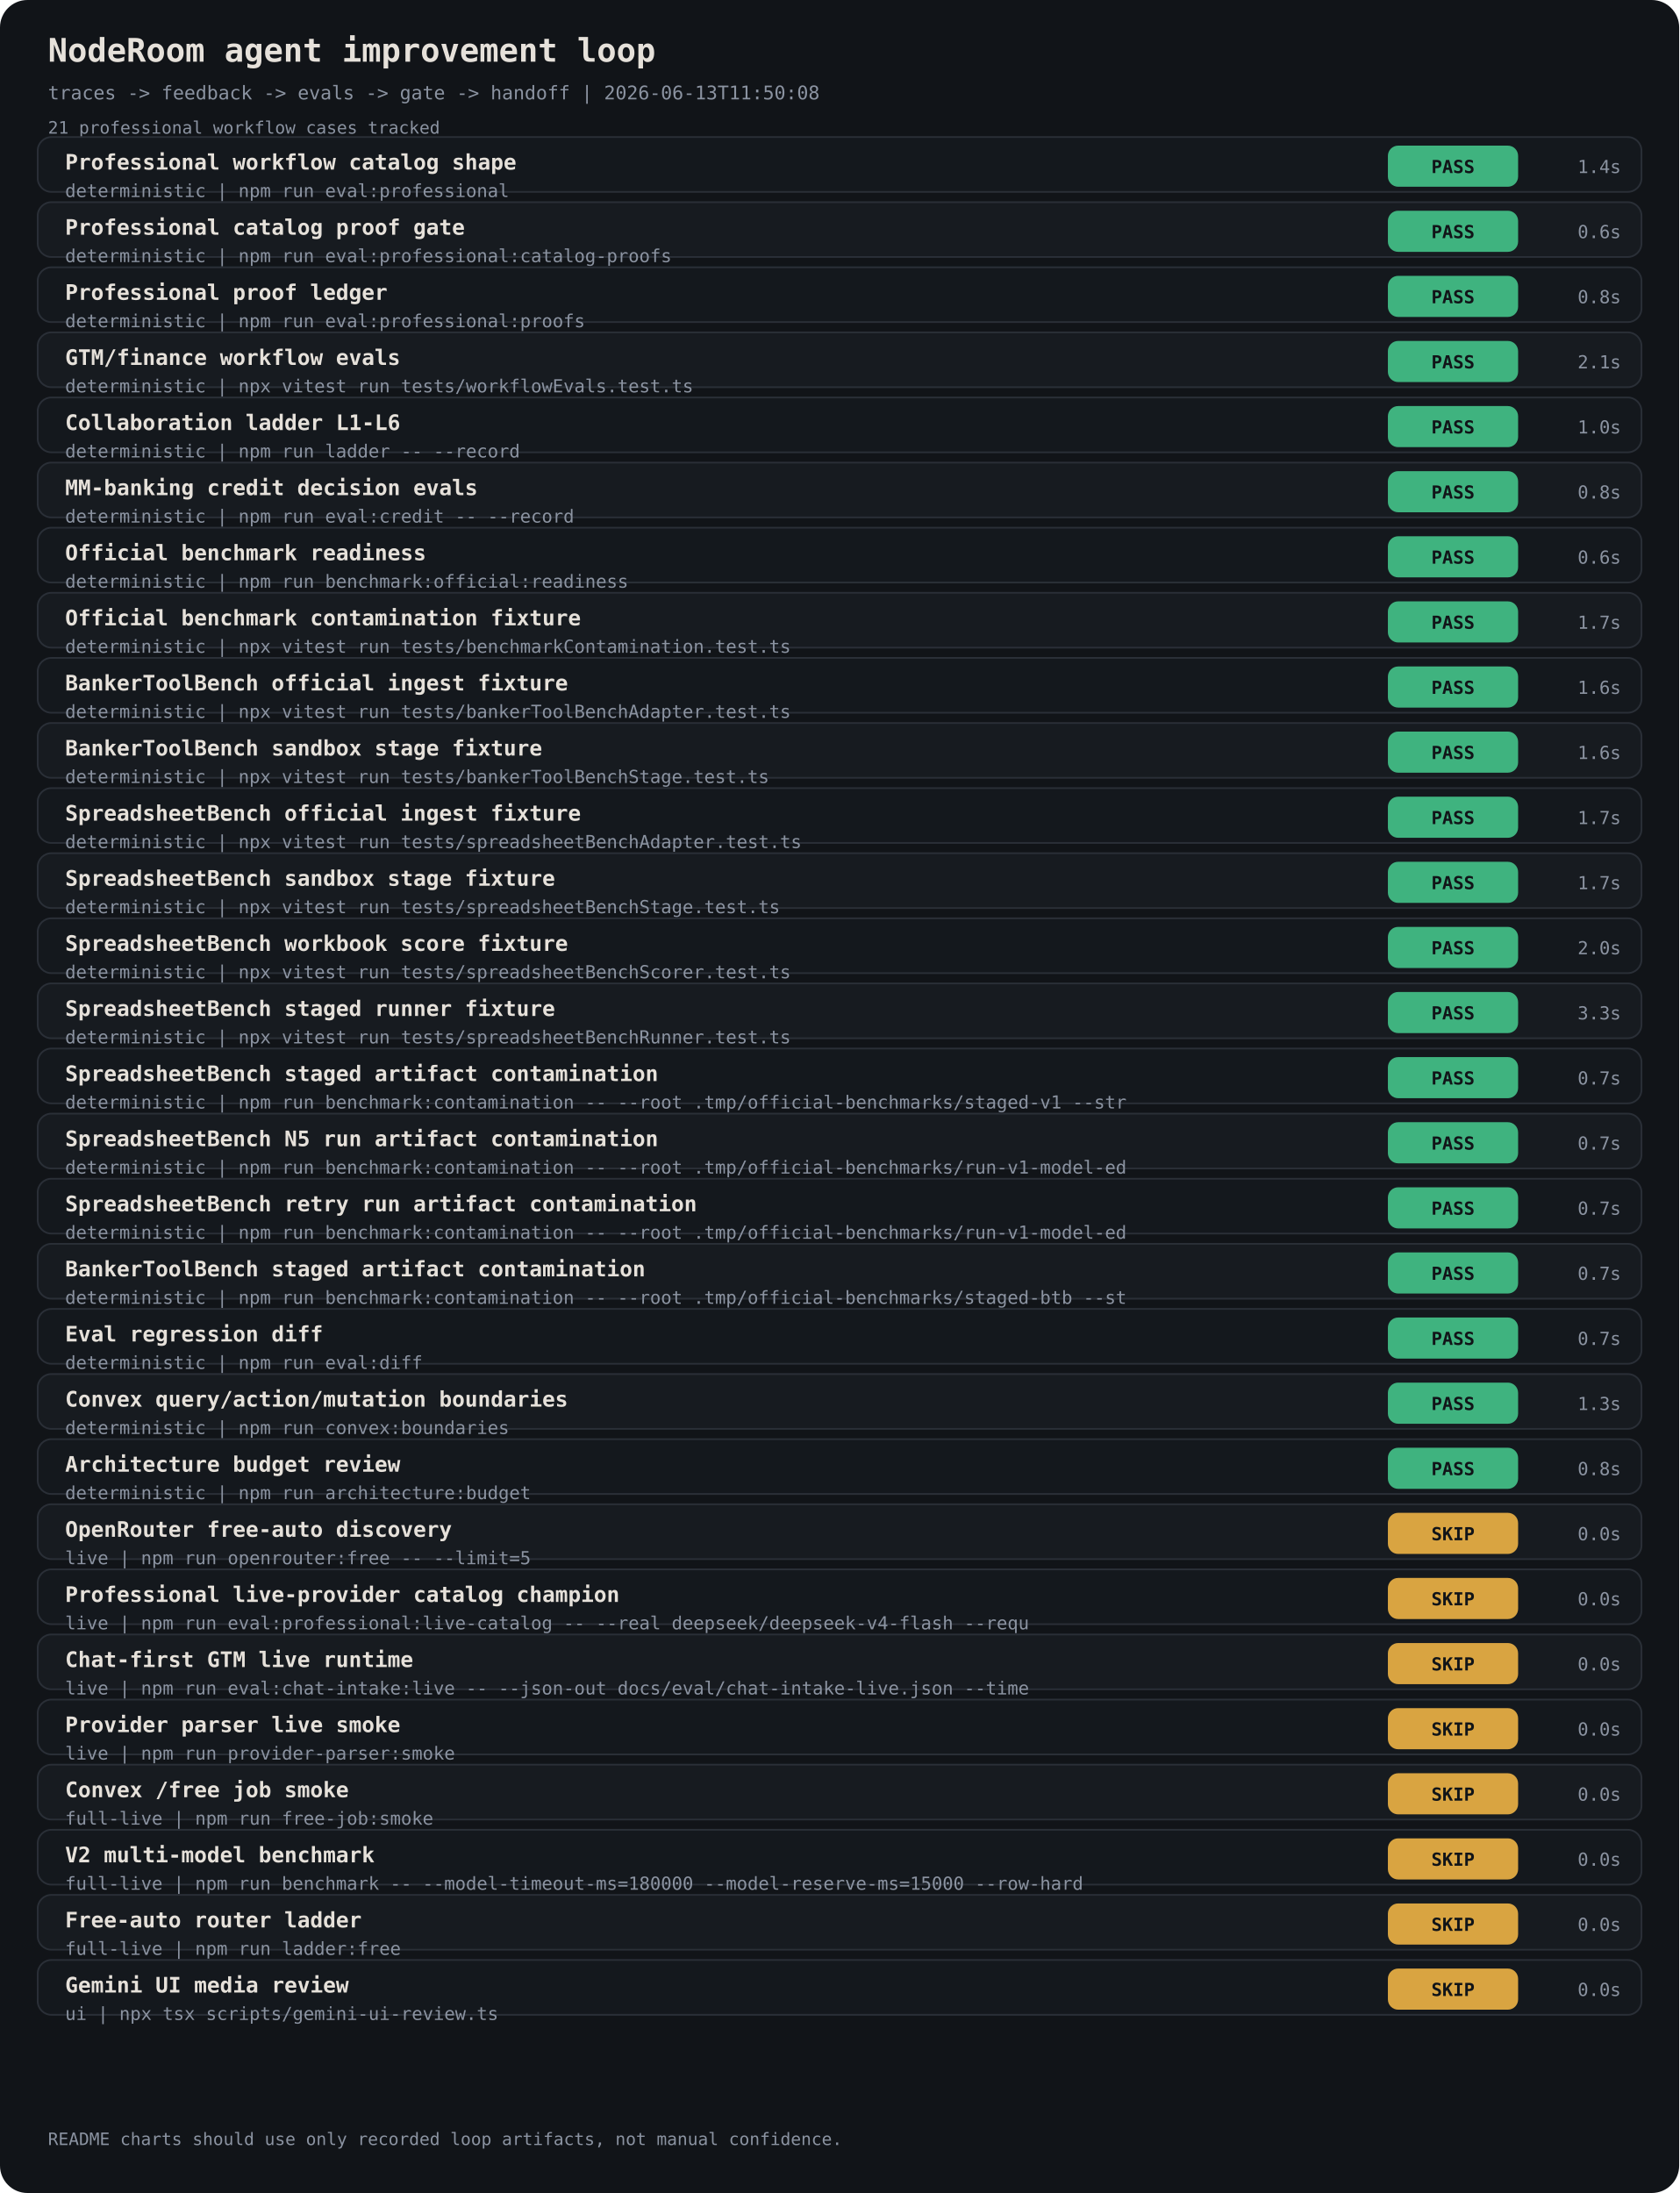
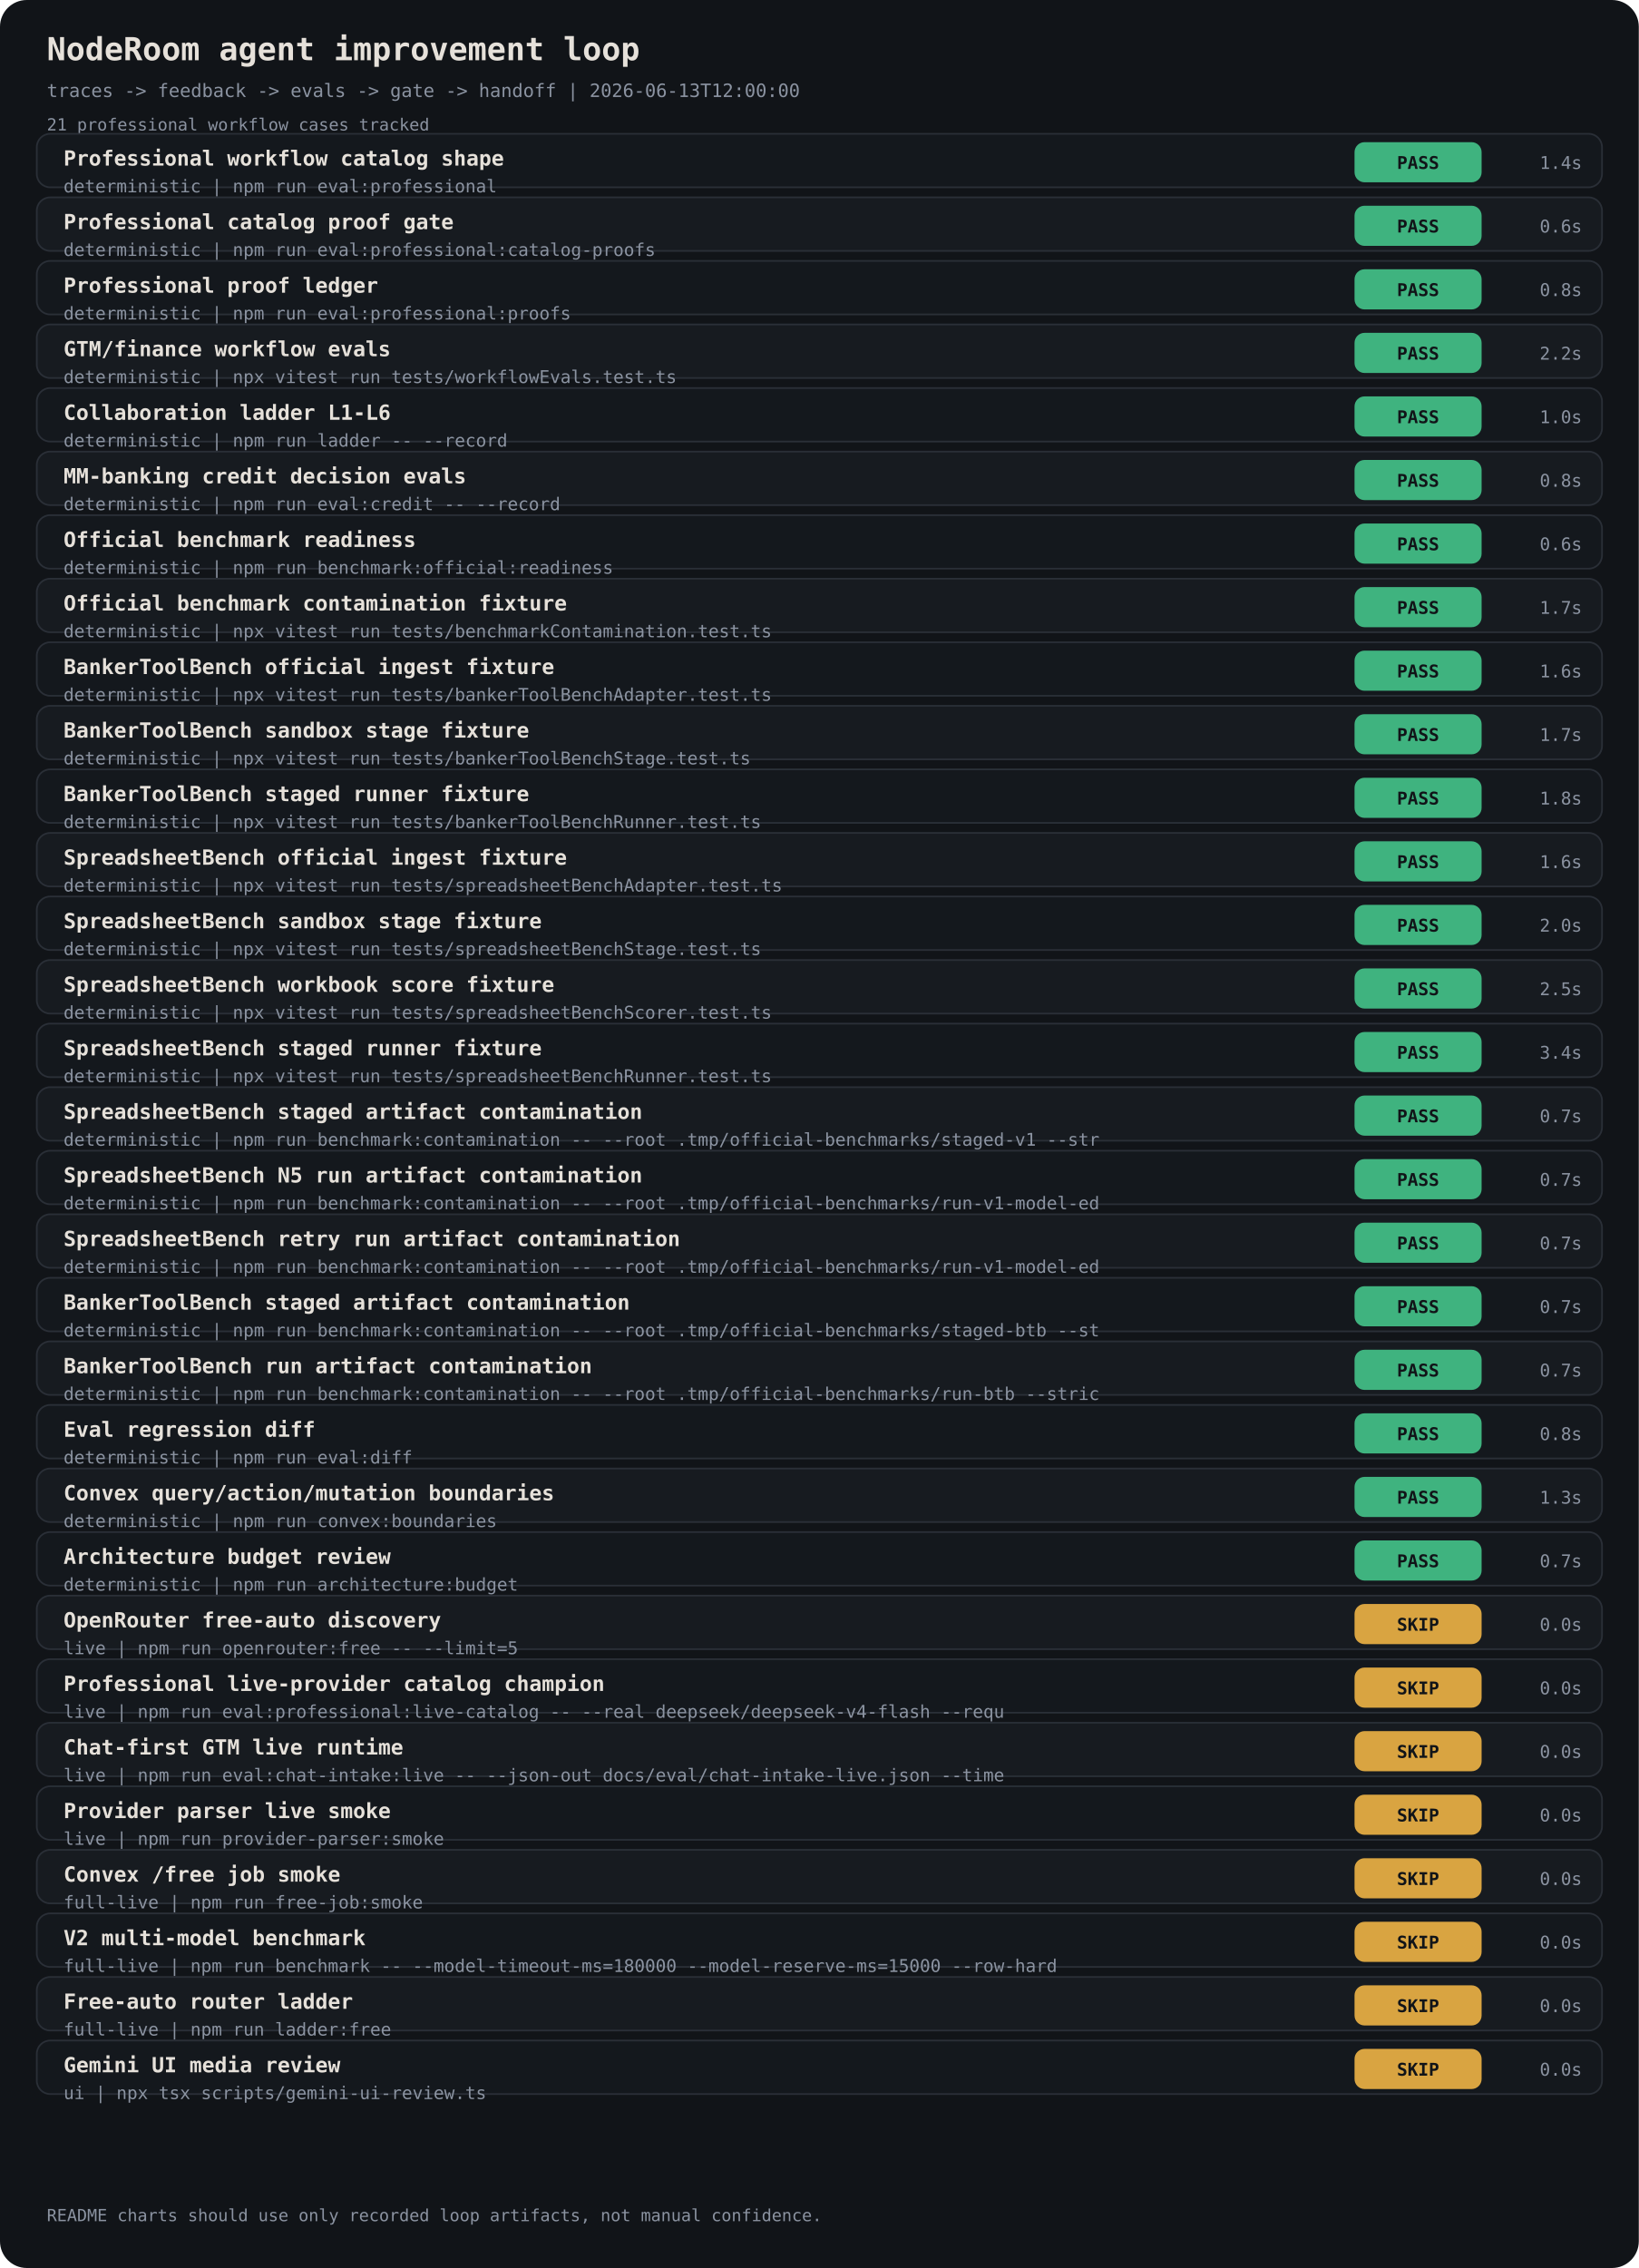
- <svg xmlns="http://www.w3.org/2000/svg" width="980" height="1280" viewBox="0 0 980 1280" font-family="ui-monospace, 'JetBrains Mono', monospace">
-   <rect width="980" height="1280" rx="16" fill="#111418" />
+ <svg xmlns="http://www.w3.org/2000/svg" width="980" height="1356" viewBox="0 0 980 1356" font-family="ui-monospace, 'JetBrains Mono', monospace">
+   <rect width="980" height="1356" rx="16" fill="#111418" />
  <text x="28" y="36" fill="#E6E1DA" font-size="19" font-weight="700">NodeRoom agent improvement loop</text>
-   <text x="28" y="58" fill="#8B93A1" font-size="11">traces -&gt; feedback -&gt; evals -&gt; gate -&gt; handoff | 2026-06-13T11:50:08</text>
+   <text x="28" y="58" fill="#8B93A1" font-size="11">traces -&gt; feedback -&gt; evals -&gt; gate -&gt; handoff | 2026-06-13T12:00:00</text>
  <text x="28" y="78" fill="#8B93A1" font-size="10">21 professional workflow cases tracked</text>
  <rect x="22" y="80" width="936" height="32" rx="8" fill="#14181D" stroke="#2A2F37" />
  <text x="38" y="99" fill="#E6E1DA" font-size="12.5" font-weight="700">Professional workflow catalog shape</text>
  <text x="38" y="115" fill="#8B93A1" font-size="10.5">deterministic | npm run eval:professional</text>
  <rect x="810" y="85" width="76" height="24" rx="6" fill="#3FB37F" />
  <text x="848" y="101" fill="#111418" font-size="10.5" text-anchor="middle" font-weight="800">PASS</text>
  <text x="946" y="101" fill="#8B93A1" font-size="10.5" text-anchor="end">1.4s</text>
  <rect x="22" y="118" width="936" height="32" rx="8" fill="#171B20" stroke="#2A2F37" />
  <text x="38" y="137" fill="#E6E1DA" font-size="12.5" font-weight="700">Professional catalog proof gate</text>
  <text x="38" y="153" fill="#8B93A1" font-size="10.5">deterministic | npm run eval:professional:catalog-proofs</text>
  <rect x="810" y="123" width="76" height="24" rx="6" fill="#3FB37F" />
  <text x="848" y="139" fill="#111418" font-size="10.5" text-anchor="middle" font-weight="800">PASS</text>
  <text x="946" y="139" fill="#8B93A1" font-size="10.5" text-anchor="end">0.6s</text>
  <rect x="22" y="156" width="936" height="32" rx="8" fill="#14181D" stroke="#2A2F37" />
  <text x="38" y="175" fill="#E6E1DA" font-size="12.5" font-weight="700">Professional proof ledger</text>
  <text x="38" y="191" fill="#8B93A1" font-size="10.5">deterministic | npm run eval:professional:proofs</text>
  <rect x="810" y="161" width="76" height="24" rx="6" fill="#3FB37F" />
  <text x="848" y="177" fill="#111418" font-size="10.5" text-anchor="middle" font-weight="800">PASS</text>
  <text x="946" y="177" fill="#8B93A1" font-size="10.5" text-anchor="end">0.8s</text>
  <rect x="22" y="194" width="936" height="32" rx="8" fill="#171B20" stroke="#2A2F37" />
  <text x="38" y="213" fill="#E6E1DA" font-size="12.5" font-weight="700">GTM/finance workflow evals</text>
  <text x="38" y="229" fill="#8B93A1" font-size="10.5">deterministic | npx vitest run tests/workflowEvals.test.ts</text>
  <rect x="810" y="199" width="76" height="24" rx="6" fill="#3FB37F" />
  <text x="848" y="215" fill="#111418" font-size="10.5" text-anchor="middle" font-weight="800">PASS</text>
-   <text x="946" y="215" fill="#8B93A1" font-size="10.5" text-anchor="end">2.1s</text>
+   <text x="946" y="215" fill="#8B93A1" font-size="10.5" text-anchor="end">2.2s</text>
  <rect x="22" y="232" width="936" height="32" rx="8" fill="#14181D" stroke="#2A2F37" />
  <text x="38" y="251" fill="#E6E1DA" font-size="12.5" font-weight="700">Collaboration ladder L1-L6</text>
  <text x="38" y="267" fill="#8B93A1" font-size="10.5">deterministic | npm run ladder -- --record</text>
  <rect x="810" y="237" width="76" height="24" rx="6" fill="#3FB37F" />
  <text x="848" y="253" fill="#111418" font-size="10.5" text-anchor="middle" font-weight="800">PASS</text>
  <text x="946" y="253" fill="#8B93A1" font-size="10.5" text-anchor="end">1.0s</text>
  <rect x="22" y="270" width="936" height="32" rx="8" fill="#171B20" stroke="#2A2F37" />
  <text x="38" y="289" fill="#E6E1DA" font-size="12.5" font-weight="700">MM-banking credit decision evals</text>
  <text x="38" y="305" fill="#8B93A1" font-size="10.5">deterministic | npm run eval:credit -- --record</text>
  <rect x="810" y="275" width="76" height="24" rx="6" fill="#3FB37F" />
  <text x="848" y="291" fill="#111418" font-size="10.5" text-anchor="middle" font-weight="800">PASS</text>
  <text x="946" y="291" fill="#8B93A1" font-size="10.5" text-anchor="end">0.8s</text>
  <rect x="22" y="308" width="936" height="32" rx="8" fill="#14181D" stroke="#2A2F37" />
  <text x="38" y="327" fill="#E6E1DA" font-size="12.5" font-weight="700">Official benchmark readiness</text>
  <text x="38" y="343" fill="#8B93A1" font-size="10.5">deterministic | npm run benchmark:official:readiness</text>
  <rect x="810" y="313" width="76" height="24" rx="6" fill="#3FB37F" />
  <text x="848" y="329" fill="#111418" font-size="10.5" text-anchor="middle" font-weight="800">PASS</text>
  <text x="946" y="329" fill="#8B93A1" font-size="10.5" text-anchor="end">0.6s</text>
  <rect x="22" y="346" width="936" height="32" rx="8" fill="#171B20" stroke="#2A2F37" />
  <text x="38" y="365" fill="#E6E1DA" font-size="12.5" font-weight="700">Official benchmark contamination fixture</text>
  <text x="38" y="381" fill="#8B93A1" font-size="10.5">deterministic | npx vitest run tests/benchmarkContamination.test.ts</text>
  <rect x="810" y="351" width="76" height="24" rx="6" fill="#3FB37F" />
  <text x="848" y="367" fill="#111418" font-size="10.5" text-anchor="middle" font-weight="800">PASS</text>
  <text x="946" y="367" fill="#8B93A1" font-size="10.5" text-anchor="end">1.7s</text>
  <rect x="22" y="384" width="936" height="32" rx="8" fill="#14181D" stroke="#2A2F37" />
  <text x="38" y="403" fill="#E6E1DA" font-size="12.5" font-weight="700">BankerToolBench official ingest fixture</text>
  <text x="38" y="419" fill="#8B93A1" font-size="10.5">deterministic | npx vitest run tests/bankerToolBenchAdapter.test.ts</text>
  <rect x="810" y="389" width="76" height="24" rx="6" fill="#3FB37F" />
  <text x="848" y="405" fill="#111418" font-size="10.5" text-anchor="middle" font-weight="800">PASS</text>
  <text x="946" y="405" fill="#8B93A1" font-size="10.5" text-anchor="end">1.6s</text>
  <rect x="22" y="422" width="936" height="32" rx="8" fill="#171B20" stroke="#2A2F37" />
  <text x="38" y="441" fill="#E6E1DA" font-size="12.5" font-weight="700">BankerToolBench sandbox stage fixture</text>
  <text x="38" y="457" fill="#8B93A1" font-size="10.5">deterministic | npx vitest run tests/bankerToolBenchStage.test.ts</text>
  <rect x="810" y="427" width="76" height="24" rx="6" fill="#3FB37F" />
  <text x="848" y="443" fill="#111418" font-size="10.5" text-anchor="middle" font-weight="800">PASS</text>
-   <text x="946" y="443" fill="#8B93A1" font-size="10.5" text-anchor="end">1.6s</text>
+   <text x="946" y="443" fill="#8B93A1" font-size="10.5" text-anchor="end">1.7s</text>
  <rect x="22" y="460" width="936" height="32" rx="8" fill="#14181D" stroke="#2A2F37" />
-   <text x="38" y="479" fill="#E6E1DA" font-size="12.5" font-weight="700">SpreadsheetBench official ingest fixture</text>
-   <text x="38" y="495" fill="#8B93A1" font-size="10.5">deterministic | npx vitest run tests/spreadsheetBenchAdapter.test.ts</text>
+   <text x="38" y="479" fill="#E6E1DA" font-size="12.5" font-weight="700">BankerToolBench staged runner fixture</text>
+   <text x="38" y="495" fill="#8B93A1" font-size="10.5">deterministic | npx vitest run tests/bankerToolBenchRunner.test.ts</text>
  <rect x="810" y="465" width="76" height="24" rx="6" fill="#3FB37F" />
  <text x="848" y="481" fill="#111418" font-size="10.5" text-anchor="middle" font-weight="800">PASS</text>
-   <text x="946" y="481" fill="#8B93A1" font-size="10.5" text-anchor="end">1.7s</text>
+   <text x="946" y="481" fill="#8B93A1" font-size="10.5" text-anchor="end">1.8s</text>
  <rect x="22" y="498" width="936" height="32" rx="8" fill="#171B20" stroke="#2A2F37" />
-   <text x="38" y="517" fill="#E6E1DA" font-size="12.5" font-weight="700">SpreadsheetBench sandbox stage fixture</text>
-   <text x="38" y="533" fill="#8B93A1" font-size="10.5">deterministic | npx vitest run tests/spreadsheetBenchStage.test.ts</text>
+   <text x="38" y="517" fill="#E6E1DA" font-size="12.5" font-weight="700">SpreadsheetBench official ingest fixture</text>
+   <text x="38" y="533" fill="#8B93A1" font-size="10.5">deterministic | npx vitest run tests/spreadsheetBenchAdapter.test.ts</text>
  <rect x="810" y="503" width="76" height="24" rx="6" fill="#3FB37F" />
  <text x="848" y="519" fill="#111418" font-size="10.5" text-anchor="middle" font-weight="800">PASS</text>
-   <text x="946" y="519" fill="#8B93A1" font-size="10.5" text-anchor="end">1.7s</text>
+   <text x="946" y="519" fill="#8B93A1" font-size="10.5" text-anchor="end">1.6s</text>
  <rect x="22" y="536" width="936" height="32" rx="8" fill="#14181D" stroke="#2A2F37" />
-   <text x="38" y="555" fill="#E6E1DA" font-size="12.5" font-weight="700">SpreadsheetBench workbook score fixture</text>
-   <text x="38" y="571" fill="#8B93A1" font-size="10.5">deterministic | npx vitest run tests/spreadsheetBenchScorer.test.ts</text>
+   <text x="38" y="555" fill="#E6E1DA" font-size="12.5" font-weight="700">SpreadsheetBench sandbox stage fixture</text>
+   <text x="38" y="571" fill="#8B93A1" font-size="10.5">deterministic | npx vitest run tests/spreadsheetBenchStage.test.ts</text>
  <rect x="810" y="541" width="76" height="24" rx="6" fill="#3FB37F" />
  <text x="848" y="557" fill="#111418" font-size="10.5" text-anchor="middle" font-weight="800">PASS</text>
  <text x="946" y="557" fill="#8B93A1" font-size="10.5" text-anchor="end">2.0s</text>
  <rect x="22" y="574" width="936" height="32" rx="8" fill="#171B20" stroke="#2A2F37" />
-   <text x="38" y="593" fill="#E6E1DA" font-size="12.5" font-weight="700">SpreadsheetBench staged runner fixture</text>
-   <text x="38" y="609" fill="#8B93A1" font-size="10.5">deterministic | npx vitest run tests/spreadsheetBenchRunner.test.ts</text>
+   <text x="38" y="593" fill="#E6E1DA" font-size="12.5" font-weight="700">SpreadsheetBench workbook score fixture</text>
+   <text x="38" y="609" fill="#8B93A1" font-size="10.5">deterministic | npx vitest run tests/spreadsheetBenchScorer.test.ts</text>
  <rect x="810" y="579" width="76" height="24" rx="6" fill="#3FB37F" />
  <text x="848" y="595" fill="#111418" font-size="10.5" text-anchor="middle" font-weight="800">PASS</text>
-   <text x="946" y="595" fill="#8B93A1" font-size="10.5" text-anchor="end">3.3s</text>
+   <text x="946" y="595" fill="#8B93A1" font-size="10.5" text-anchor="end">2.5s</text>
  <rect x="22" y="612" width="936" height="32" rx="8" fill="#14181D" stroke="#2A2F37" />
-   <text x="38" y="631" fill="#E6E1DA" font-size="12.5" font-weight="700">SpreadsheetBench staged artifact contamination</text>
-   <text x="38" y="647" fill="#8B93A1" font-size="10.5">deterministic | npm run benchmark:contamination -- --root .tmp/official-benchmarks/staged-v1 --str</text>
+   <text x="38" y="631" fill="#E6E1DA" font-size="12.5" font-weight="700">SpreadsheetBench staged runner fixture</text>
+   <text x="38" y="647" fill="#8B93A1" font-size="10.5">deterministic | npx vitest run tests/spreadsheetBenchRunner.test.ts</text>
  <rect x="810" y="617" width="76" height="24" rx="6" fill="#3FB37F" />
  <text x="848" y="633" fill="#111418" font-size="10.5" text-anchor="middle" font-weight="800">PASS</text>
-   <text x="946" y="633" fill="#8B93A1" font-size="10.5" text-anchor="end">0.7s</text>
+   <text x="946" y="633" fill="#8B93A1" font-size="10.5" text-anchor="end">3.4s</text>
  <rect x="22" y="650" width="936" height="32" rx="8" fill="#171B20" stroke="#2A2F37" />
-   <text x="38" y="669" fill="#E6E1DA" font-size="12.5" font-weight="700">SpreadsheetBench N5 run artifact contamination</text>
-   <text x="38" y="685" fill="#8B93A1" font-size="10.5">deterministic | npm run benchmark:contamination -- --root .tmp/official-benchmarks/run-v1-model-ed</text>
+   <text x="38" y="669" fill="#E6E1DA" font-size="12.5" font-weight="700">SpreadsheetBench staged artifact contamination</text>
+   <text x="38" y="685" fill="#8B93A1" font-size="10.5">deterministic | npm run benchmark:contamination -- --root .tmp/official-benchmarks/staged-v1 --str</text>
  <rect x="810" y="655" width="76" height="24" rx="6" fill="#3FB37F" />
  <text x="848" y="671" fill="#111418" font-size="10.5" text-anchor="middle" font-weight="800">PASS</text>
  <text x="946" y="671" fill="#8B93A1" font-size="10.5" text-anchor="end">0.7s</text>
  <rect x="22" y="688" width="936" height="32" rx="8" fill="#14181D" stroke="#2A2F37" />
-   <text x="38" y="707" fill="#E6E1DA" font-size="12.5" font-weight="700">SpreadsheetBench retry run artifact contamination</text>
+   <text x="38" y="707" fill="#E6E1DA" font-size="12.5" font-weight="700">SpreadsheetBench N5 run artifact contamination</text>
  <text x="38" y="723" fill="#8B93A1" font-size="10.5">deterministic | npm run benchmark:contamination -- --root .tmp/official-benchmarks/run-v1-model-ed</text>
  <rect x="810" y="693" width="76" height="24" rx="6" fill="#3FB37F" />
  <text x="848" y="709" fill="#111418" font-size="10.5" text-anchor="middle" font-weight="800">PASS</text>
  <text x="946" y="709" fill="#8B93A1" font-size="10.5" text-anchor="end">0.7s</text>
  <rect x="22" y="726" width="936" height="32" rx="8" fill="#171B20" stroke="#2A2F37" />
-   <text x="38" y="745" fill="#E6E1DA" font-size="12.5" font-weight="700">BankerToolBench staged artifact contamination</text>
-   <text x="38" y="761" fill="#8B93A1" font-size="10.5">deterministic | npm run benchmark:contamination -- --root .tmp/official-benchmarks/staged-btb --st</text>
+   <text x="38" y="745" fill="#E6E1DA" font-size="12.5" font-weight="700">SpreadsheetBench retry run artifact contamination</text>
+   <text x="38" y="761" fill="#8B93A1" font-size="10.5">deterministic | npm run benchmark:contamination -- --root .tmp/official-benchmarks/run-v1-model-ed</text>
  <rect x="810" y="731" width="76" height="24" rx="6" fill="#3FB37F" />
  <text x="848" y="747" fill="#111418" font-size="10.5" text-anchor="middle" font-weight="800">PASS</text>
  <text x="946" y="747" fill="#8B93A1" font-size="10.5" text-anchor="end">0.7s</text>
  <rect x="22" y="764" width="936" height="32" rx="8" fill="#14181D" stroke="#2A2F37" />
-   <text x="38" y="783" fill="#E6E1DA" font-size="12.5" font-weight="700">Eval regression diff</text>
-   <text x="38" y="799" fill="#8B93A1" font-size="10.5">deterministic | npm run eval:diff</text>
+   <text x="38" y="783" fill="#E6E1DA" font-size="12.5" font-weight="700">BankerToolBench staged artifact contamination</text>
+   <text x="38" y="799" fill="#8B93A1" font-size="10.5">deterministic | npm run benchmark:contamination -- --root .tmp/official-benchmarks/staged-btb --st</text>
  <rect x="810" y="769" width="76" height="24" rx="6" fill="#3FB37F" />
  <text x="848" y="785" fill="#111418" font-size="10.5" text-anchor="middle" font-weight="800">PASS</text>
  <text x="946" y="785" fill="#8B93A1" font-size="10.5" text-anchor="end">0.7s</text>
  <rect x="22" y="802" width="936" height="32" rx="8" fill="#171B20" stroke="#2A2F37" />
-   <text x="38" y="821" fill="#E6E1DA" font-size="12.5" font-weight="700">Convex query/action/mutation boundaries</text>
-   <text x="38" y="837" fill="#8B93A1" font-size="10.5">deterministic | npm run convex:boundaries</text>
+   <text x="38" y="821" fill="#E6E1DA" font-size="12.5" font-weight="700">BankerToolBench run artifact contamination</text>
+   <text x="38" y="837" fill="#8B93A1" font-size="10.5">deterministic | npm run benchmark:contamination -- --root .tmp/official-benchmarks/run-btb --stric</text>
  <rect x="810" y="807" width="76" height="24" rx="6" fill="#3FB37F" />
  <text x="848" y="823" fill="#111418" font-size="10.5" text-anchor="middle" font-weight="800">PASS</text>
-   <text x="946" y="823" fill="#8B93A1" font-size="10.5" text-anchor="end">1.3s</text>
+   <text x="946" y="823" fill="#8B93A1" font-size="10.5" text-anchor="end">0.7s</text>
  <rect x="22" y="840" width="936" height="32" rx="8" fill="#14181D" stroke="#2A2F37" />
-   <text x="38" y="859" fill="#E6E1DA" font-size="12.5" font-weight="700">Architecture budget review</text>
-   <text x="38" y="875" fill="#8B93A1" font-size="10.5">deterministic | npm run architecture:budget</text>
+   <text x="38" y="859" fill="#E6E1DA" font-size="12.5" font-weight="700">Eval regression diff</text>
+   <text x="38" y="875" fill="#8B93A1" font-size="10.5">deterministic | npm run eval:diff</text>
  <rect x="810" y="845" width="76" height="24" rx="6" fill="#3FB37F" />
  <text x="848" y="861" fill="#111418" font-size="10.5" text-anchor="middle" font-weight="800">PASS</text>
  <text x="946" y="861" fill="#8B93A1" font-size="10.5" text-anchor="end">0.8s</text>
  <rect x="22" y="878" width="936" height="32" rx="8" fill="#171B20" stroke="#2A2F37" />
-   <text x="38" y="897" fill="#E6E1DA" font-size="12.5" font-weight="700">OpenRouter free-auto discovery</text>
-   <text x="38" y="913" fill="#8B93A1" font-size="10.5">live | npm run openrouter:free -- --limit=5</text>
-   <rect x="810" y="883" width="76" height="24" rx="6" fill="#D9A441" />
-   <text x="848" y="899" fill="#111418" font-size="10.5" text-anchor="middle" font-weight="800">SKIP</text>
-   <text x="946" y="899" fill="#8B93A1" font-size="10.5" text-anchor="end">0.0s</text>
+   <text x="38" y="897" fill="#E6E1DA" font-size="12.5" font-weight="700">Convex query/action/mutation boundaries</text>
+   <text x="38" y="913" fill="#8B93A1" font-size="10.5">deterministic | npm run convex:boundaries</text>
+   <rect x="810" y="883" width="76" height="24" rx="6" fill="#3FB37F" />
+   <text x="848" y="899" fill="#111418" font-size="10.5" text-anchor="middle" font-weight="800">PASS</text>
+   <text x="946" y="899" fill="#8B93A1" font-size="10.5" text-anchor="end">1.3s</text>
  <rect x="22" y="916" width="936" height="32" rx="8" fill="#14181D" stroke="#2A2F37" />
-   <text x="38" y="935" fill="#E6E1DA" font-size="12.5" font-weight="700">Professional live-provider catalog champion</text>
-   <text x="38" y="951" fill="#8B93A1" font-size="10.5">live | npm run eval:professional:live-catalog -- --real deepseek/deepseek-v4-flash --requ</text>
-   <rect x="810" y="921" width="76" height="24" rx="6" fill="#D9A441" />
-   <text x="848" y="937" fill="#111418" font-size="10.5" text-anchor="middle" font-weight="800">SKIP</text>
-   <text x="946" y="937" fill="#8B93A1" font-size="10.5" text-anchor="end">0.0s</text>
+   <text x="38" y="935" fill="#E6E1DA" font-size="12.5" font-weight="700">Architecture budget review</text>
+   <text x="38" y="951" fill="#8B93A1" font-size="10.5">deterministic | npm run architecture:budget</text>
+   <rect x="810" y="921" width="76" height="24" rx="6" fill="#3FB37F" />
+   <text x="848" y="937" fill="#111418" font-size="10.5" text-anchor="middle" font-weight="800">PASS</text>
+   <text x="946" y="937" fill="#8B93A1" font-size="10.5" text-anchor="end">0.7s</text>
  <rect x="22" y="954" width="936" height="32" rx="8" fill="#171B20" stroke="#2A2F37" />
-   <text x="38" y="973" fill="#E6E1DA" font-size="12.5" font-weight="700">Chat-first GTM live runtime</text>
-   <text x="38" y="989" fill="#8B93A1" font-size="10.5">live | npm run eval:chat-intake:live -- --json-out docs/eval/chat-intake-live.json --time</text>
+   <text x="38" y="973" fill="#E6E1DA" font-size="12.5" font-weight="700">OpenRouter free-auto discovery</text>
+   <text x="38" y="989" fill="#8B93A1" font-size="10.5">live | npm run openrouter:free -- --limit=5</text>
  <rect x="810" y="959" width="76" height="24" rx="6" fill="#D9A441" />
  <text x="848" y="975" fill="#111418" font-size="10.5" text-anchor="middle" font-weight="800">SKIP</text>
  <text x="946" y="975" fill="#8B93A1" font-size="10.5" text-anchor="end">0.0s</text>
  <rect x="22" y="992" width="936" height="32" rx="8" fill="#14181D" stroke="#2A2F37" />
-   <text x="38" y="1011" fill="#E6E1DA" font-size="12.5" font-weight="700">Provider parser live smoke</text>
-   <text x="38" y="1027" fill="#8B93A1" font-size="10.5">live | npm run provider-parser:smoke</text>
+   <text x="38" y="1011" fill="#E6E1DA" font-size="12.5" font-weight="700">Professional live-provider catalog champion</text>
+   <text x="38" y="1027" fill="#8B93A1" font-size="10.5">live | npm run eval:professional:live-catalog -- --real deepseek/deepseek-v4-flash --requ</text>
  <rect x="810" y="997" width="76" height="24" rx="6" fill="#D9A441" />
  <text x="848" y="1013" fill="#111418" font-size="10.5" text-anchor="middle" font-weight="800">SKIP</text>
  <text x="946" y="1013" fill="#8B93A1" font-size="10.5" text-anchor="end">0.0s</text>
  <rect x="22" y="1030" width="936" height="32" rx="8" fill="#171B20" stroke="#2A2F37" />
-   <text x="38" y="1049" fill="#E6E1DA" font-size="12.5" font-weight="700">Convex /free job smoke</text>
-   <text x="38" y="1065" fill="#8B93A1" font-size="10.5">full-live | npm run free-job:smoke</text>
+   <text x="38" y="1049" fill="#E6E1DA" font-size="12.5" font-weight="700">Chat-first GTM live runtime</text>
+   <text x="38" y="1065" fill="#8B93A1" font-size="10.5">live | npm run eval:chat-intake:live -- --json-out docs/eval/chat-intake-live.json --time</text>
  <rect x="810" y="1035" width="76" height="24" rx="6" fill="#D9A441" />
  <text x="848" y="1051" fill="#111418" font-size="10.5" text-anchor="middle" font-weight="800">SKIP</text>
  <text x="946" y="1051" fill="#8B93A1" font-size="10.5" text-anchor="end">0.0s</text>
  <rect x="22" y="1068" width="936" height="32" rx="8" fill="#14181D" stroke="#2A2F37" />
-   <text x="38" y="1087" fill="#E6E1DA" font-size="12.5" font-weight="700">V2 multi-model benchmark</text>
-   <text x="38" y="1103" fill="#8B93A1" font-size="10.5">full-live | npm run benchmark -- --model-timeout-ms=180000 --model-reserve-ms=15000 --row-hard</text>
+   <text x="38" y="1087" fill="#E6E1DA" font-size="12.5" font-weight="700">Provider parser live smoke</text>
+   <text x="38" y="1103" fill="#8B93A1" font-size="10.5">live | npm run provider-parser:smoke</text>
  <rect x="810" y="1073" width="76" height="24" rx="6" fill="#D9A441" />
  <text x="848" y="1089" fill="#111418" font-size="10.5" text-anchor="middle" font-weight="800">SKIP</text>
  <text x="946" y="1089" fill="#8B93A1" font-size="10.5" text-anchor="end">0.0s</text>
  <rect x="22" y="1106" width="936" height="32" rx="8" fill="#171B20" stroke="#2A2F37" />
-   <text x="38" y="1125" fill="#E6E1DA" font-size="12.5" font-weight="700">Free-auto router ladder</text>
-   <text x="38" y="1141" fill="#8B93A1" font-size="10.5">full-live | npm run ladder:free</text>
+   <text x="38" y="1125" fill="#E6E1DA" font-size="12.5" font-weight="700">Convex /free job smoke</text>
+   <text x="38" y="1141" fill="#8B93A1" font-size="10.5">full-live | npm run free-job:smoke</text>
  <rect x="810" y="1111" width="76" height="24" rx="6" fill="#D9A441" />
  <text x="848" y="1127" fill="#111418" font-size="10.5" text-anchor="middle" font-weight="800">SKIP</text>
  <text x="946" y="1127" fill="#8B93A1" font-size="10.5" text-anchor="end">0.0s</text>
  <rect x="22" y="1144" width="936" height="32" rx="8" fill="#14181D" stroke="#2A2F37" />
-   <text x="38" y="1163" fill="#E6E1DA" font-size="12.5" font-weight="700">Gemini UI media review</text>
-   <text x="38" y="1179" fill="#8B93A1" font-size="10.5">ui | npx tsx scripts/gemini-ui-review.ts</text>
+   <text x="38" y="1163" fill="#E6E1DA" font-size="12.5" font-weight="700">V2 multi-model benchmark</text>
+   <text x="38" y="1179" fill="#8B93A1" font-size="10.5">full-live | npm run benchmark -- --model-timeout-ms=180000 --model-reserve-ms=15000 --row-hard</text>
  <rect x="810" y="1149" width="76" height="24" rx="6" fill="#D9A441" />
  <text x="848" y="1165" fill="#111418" font-size="10.5" text-anchor="middle" font-weight="800">SKIP</text>
  <text x="946" y="1165" fill="#8B93A1" font-size="10.5" text-anchor="end">0.0s</text>
-   <text x="28" y="1252" fill="#8B93A1" font-size="10">README charts should use only recorded loop artifacts, not manual confidence.</text>
+   <rect x="22" y="1182" width="936" height="32" rx="8" fill="#171B20" stroke="#2A2F37" />
+   <text x="38" y="1201" fill="#E6E1DA" font-size="12.5" font-weight="700">Free-auto router ladder</text>
+   <text x="38" y="1217" fill="#8B93A1" font-size="10.5">full-live | npm run ladder:free</text>
+   <rect x="810" y="1187" width="76" height="24" rx="6" fill="#D9A441" />
+   <text x="848" y="1203" fill="#111418" font-size="10.5" text-anchor="middle" font-weight="800">SKIP</text>
+   <text x="946" y="1203" fill="#8B93A1" font-size="10.5" text-anchor="end">0.0s</text>
+   <rect x="22" y="1220" width="936" height="32" rx="8" fill="#14181D" stroke="#2A2F37" />
+   <text x="38" y="1239" fill="#E6E1DA" font-size="12.5" font-weight="700">Gemini UI media review</text>
+   <text x="38" y="1255" fill="#8B93A1" font-size="10.5">ui | npx tsx scripts/gemini-ui-review.ts</text>
+   <rect x="810" y="1225" width="76" height="24" rx="6" fill="#D9A441" />
+   <text x="848" y="1241" fill="#111418" font-size="10.5" text-anchor="middle" font-weight="800">SKIP</text>
+   <text x="946" y="1241" fill="#8B93A1" font-size="10.5" text-anchor="end">0.0s</text>
+   <text x="28" y="1328" fill="#8B93A1" font-size="10">README charts should use only recorded loop artifacts, not manual confidence.</text>
</svg>
